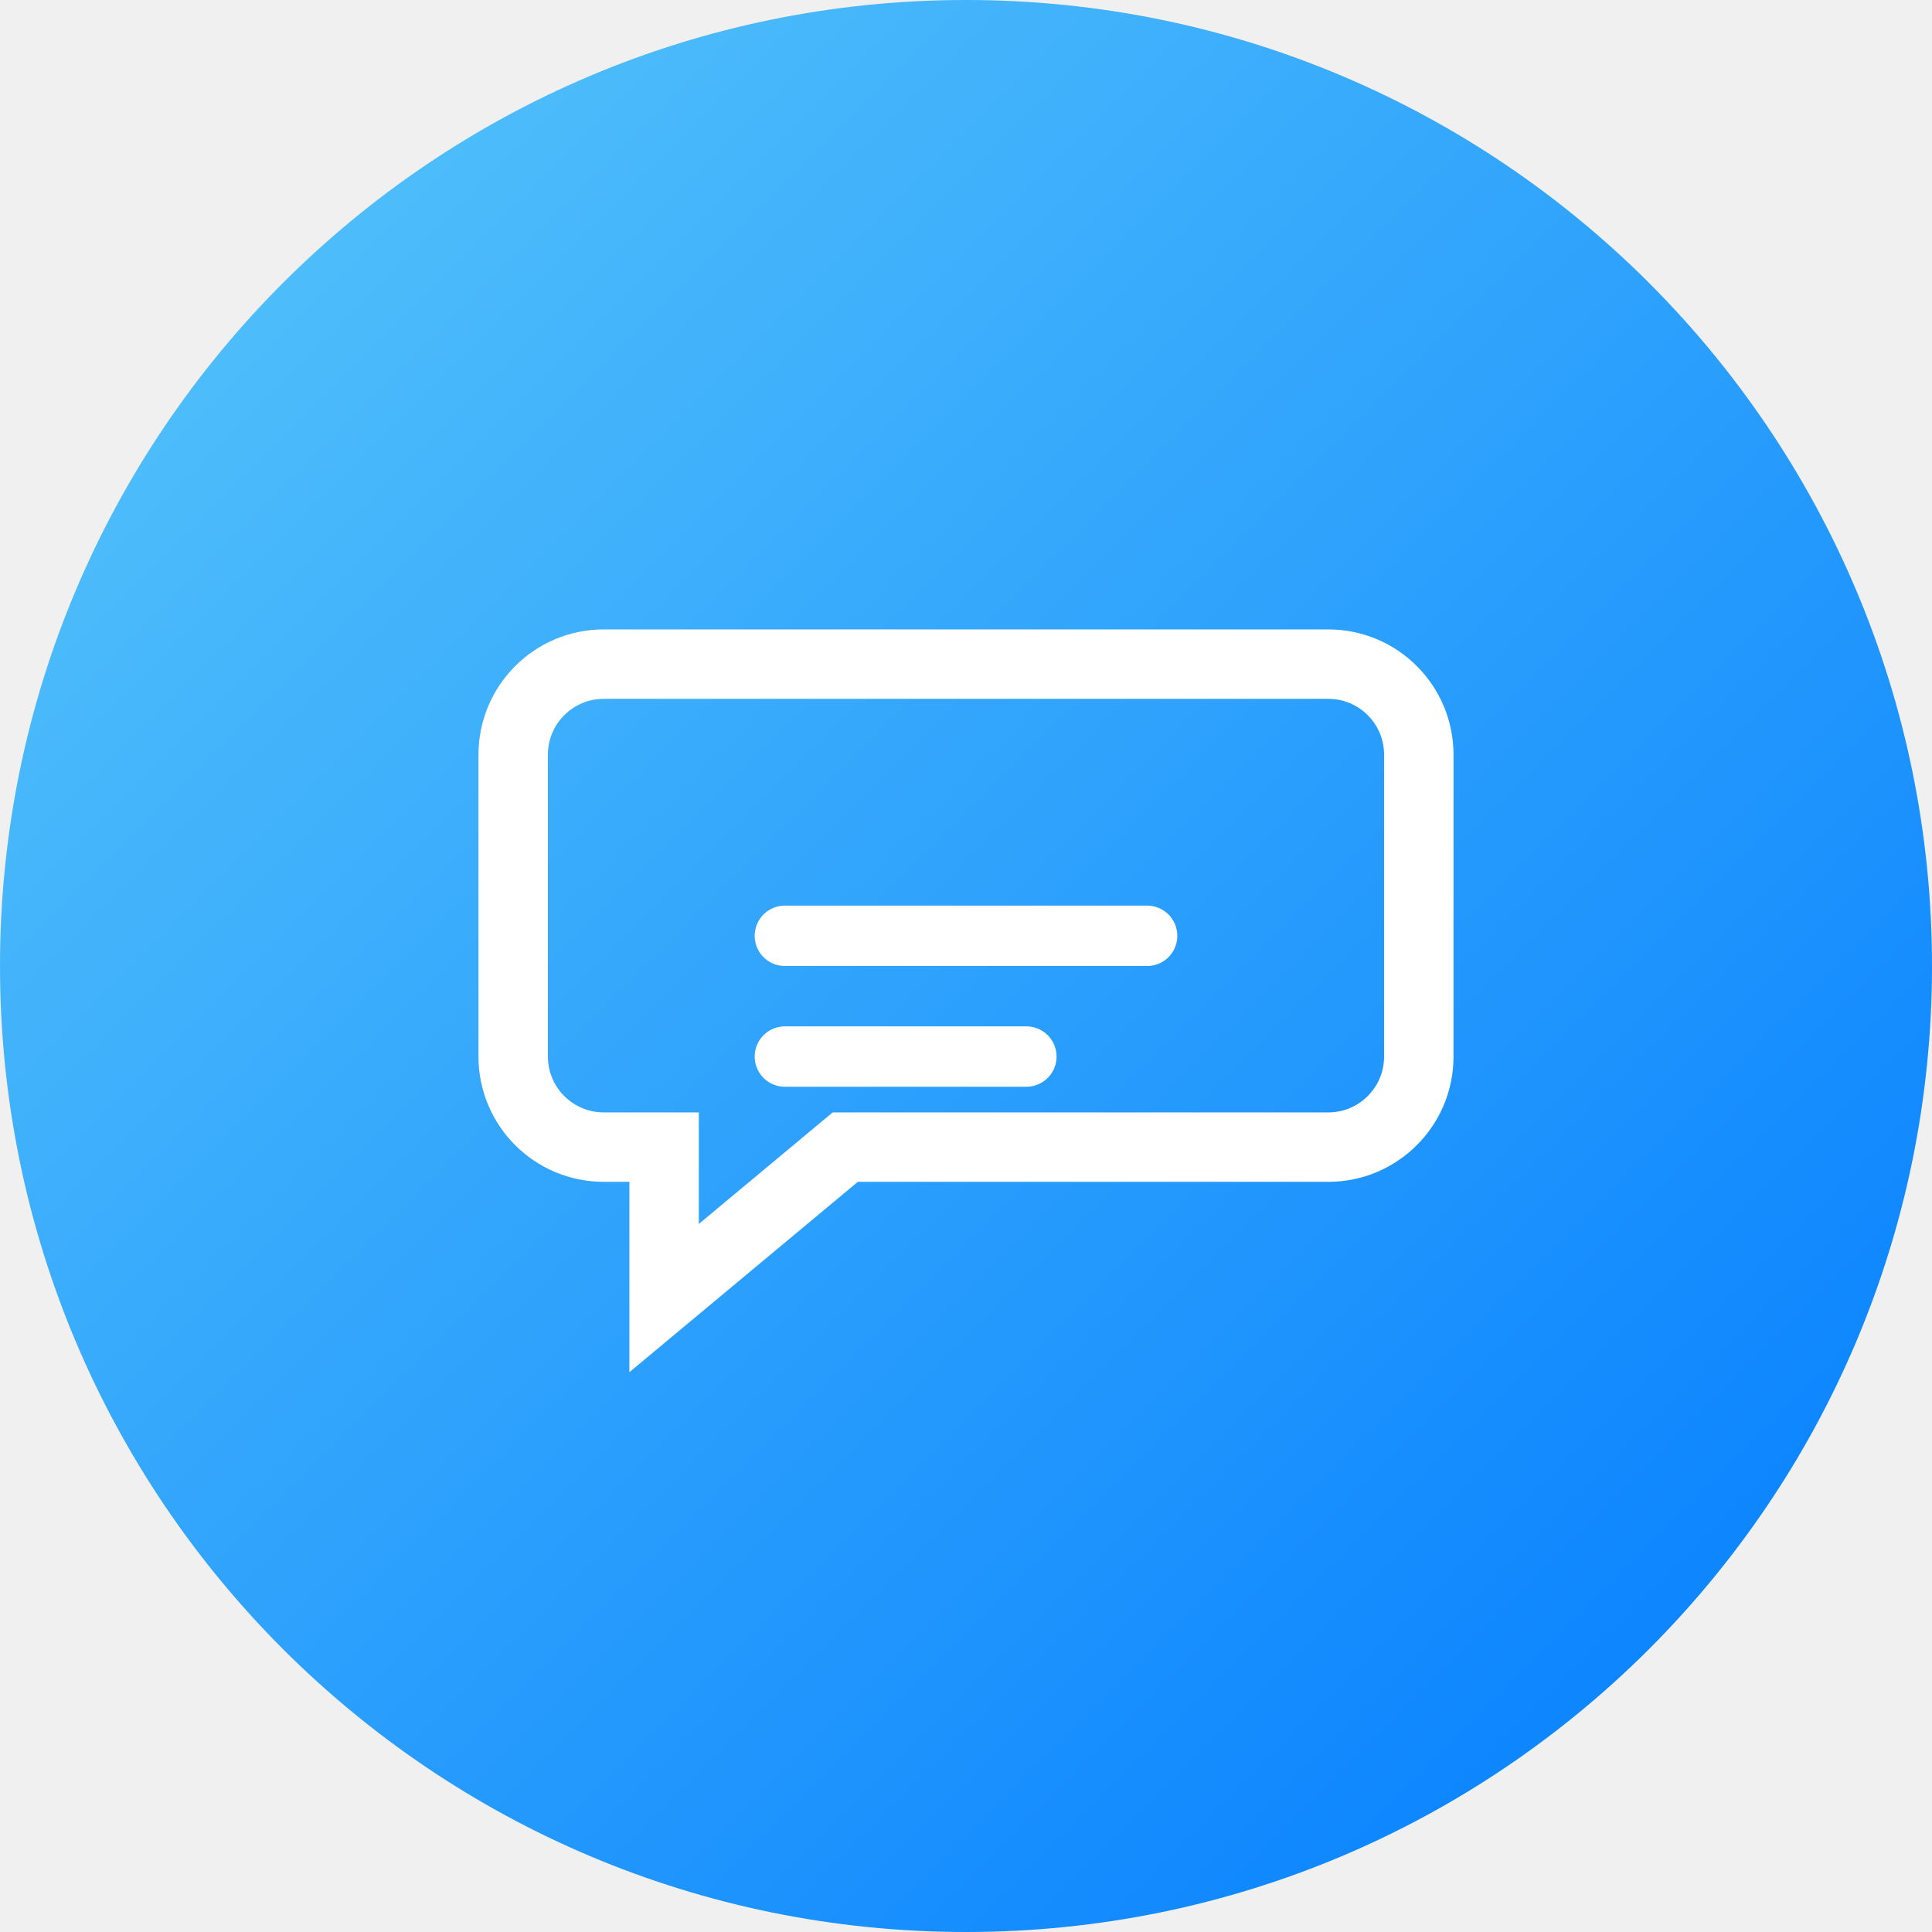
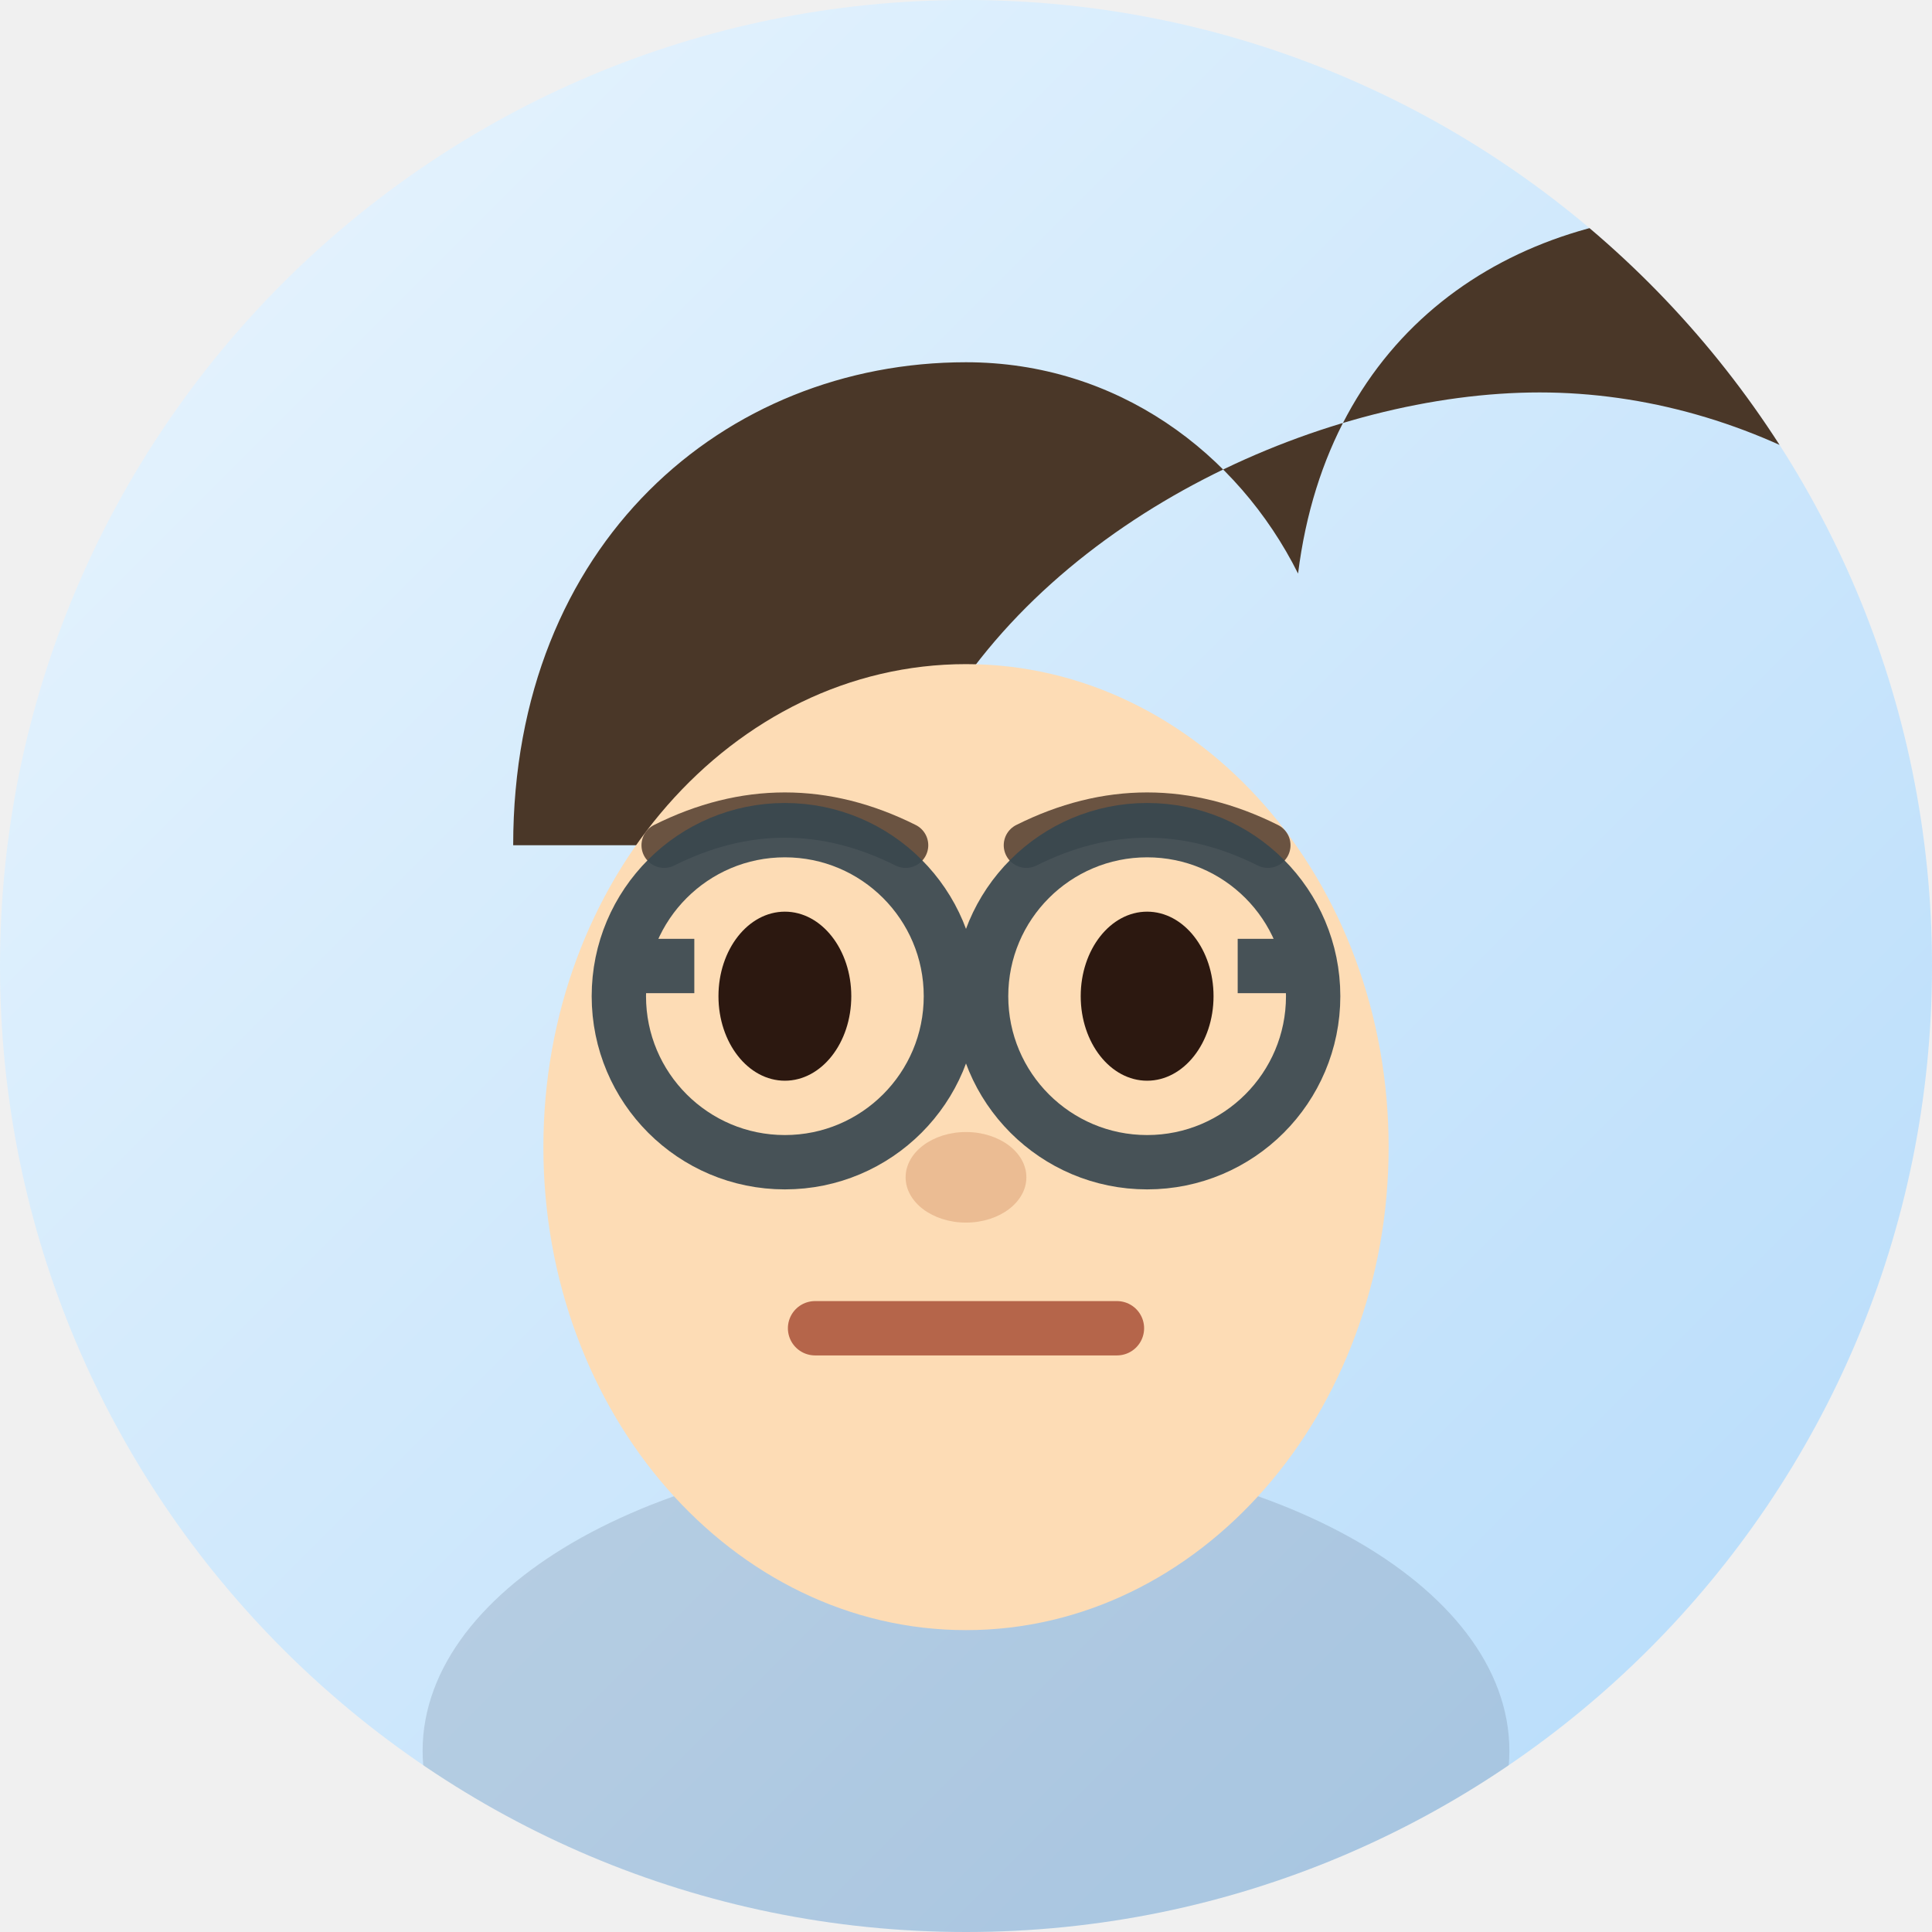
- <svg xmlns="http://www.w3.org/2000/svg" viewBox="0 0 64 64" role="img" aria-label="Live Support">
+ <svg xmlns="http://www.w3.org/2000/svg" viewBox="0 0 64 64" role="img" aria-label="Professional — glasses">
  <defs>
-     <linearGradient id="bg" x1="0" y1="0" x2="64" y2="64" gradientUnits="userSpaceOnUse">
-       <stop offset="0%" stop-color="#5ac8fa" />
-       <stop offset="100%" stop-color="#007aff" />
+     <linearGradient id="bg-pax05" x1="8" y1="8" x2="56" y2="56" gradientUnits="userSpaceOnUse">
+       <stop offset="0%" stop-color="#E3F2FD" />
+       <stop offset="100%" stop-color="#BBDEFB" />
    </linearGradient>
+     <clipPath id="clip-pax05">
+       <circle cx="32" cy="32" r="32" />
+     </clipPath>
  </defs>
-   <circle cx="32" cy="32" r="32" fill="url(#bg)" />
-   <path d="M20 22h24a3 3 0 013 3v10a3 3 0 01-3 3H28l-6 5v-5h-2a3 3 0 01-3-3V25a3 3 0 013-3z" fill="none" stroke="#fff" stroke-width="2.3" />
-   <path d="M26 31h12M26 35h8" stroke="#fff" stroke-width="2" stroke-linecap="round" />
+   <circle cx="32" cy="32" r="32" fill="url(#bg-pax05)" />
+   <g clip-path="url(#clip-pax05)">
+     <ellipse cx="32" cy="58" rx="18" ry="10" fill="#4A5568" opacity=".18" />
+     <path d="M17 28c0-10 7-16 15-16 5 0 9 3 11 7 1-8 7-12 14-12 6 0 11 5 12 12v5c-4-7-11-11-18-11s-16 4-20 11v4z" fill="#4A3728" />
+     <ellipse cx="32" cy="38" rx="14" ry="16" fill="#FDDCB5" />
+     <ellipse cx="32" cy="40" rx="11" ry="13" fill="#FDDCB5" />
+     <path d="M22 28q4-2 8 0M34 28q4-2 8 0" fill="none" stroke="#2C1810" stroke-width="1.5" stroke-linecap="round" opacity=".7" />
+     <ellipse cx="26" cy="33" rx="2.2" ry="2.8" fill="#2C1810" />
+     <ellipse cx="38" cy="33" rx="2.2" ry="2.8" fill="#2C1810" />
+     <ellipse cx="32" cy="39" rx="2" ry="1.5" fill="#D4956A" opacity=".45" />
+     <path d="M27 44h10" stroke="#B5654A" stroke-width="1.8" stroke-linecap="round" />
+     <g fill="none" stroke="#37474F" stroke-width="1.8" opacity=".92">
+       <circle cx="26" cy="33" r="5.5" />
+       <circle cx="38" cy="33" r="5.5" />
+       <path d="M31.5 33h1" />
+       <path d="M20.5 32h2.5M41 32h2.5" />
+     </g>
+   </g>
</svg>
